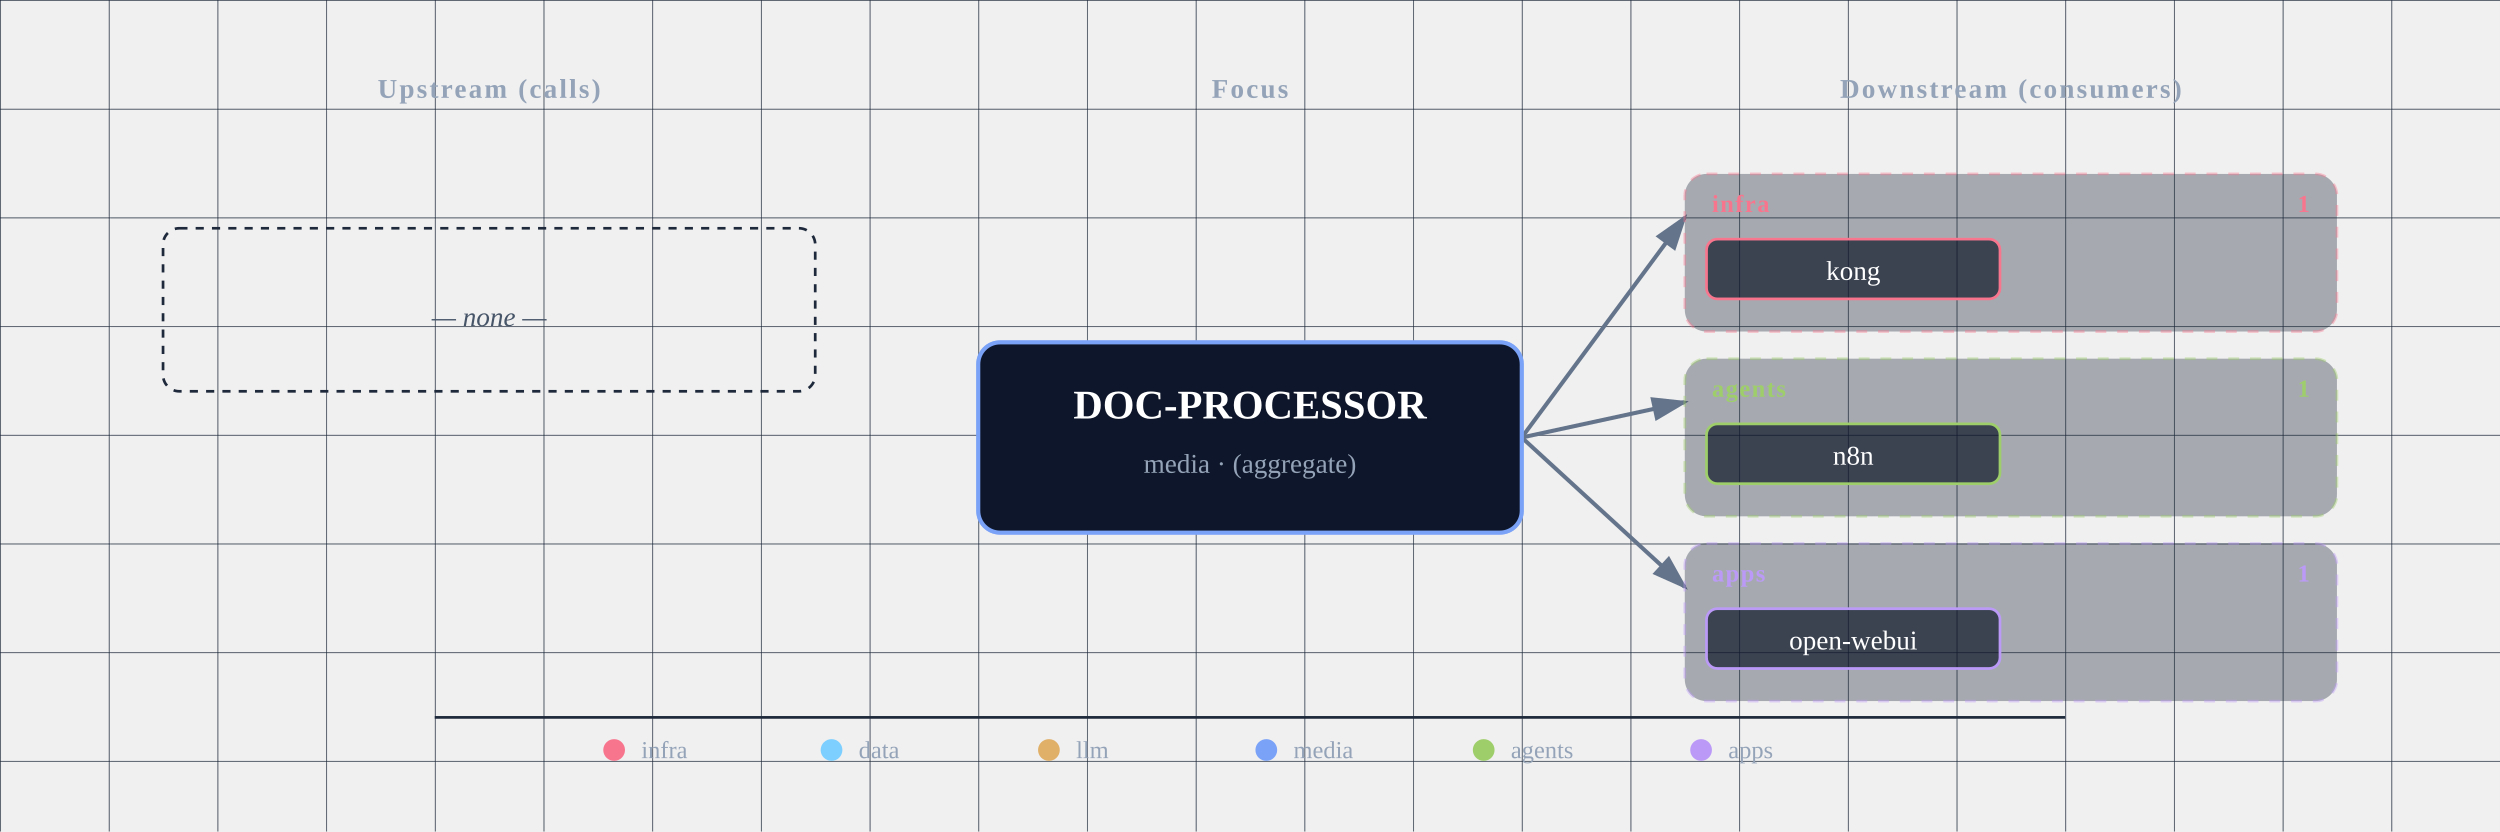
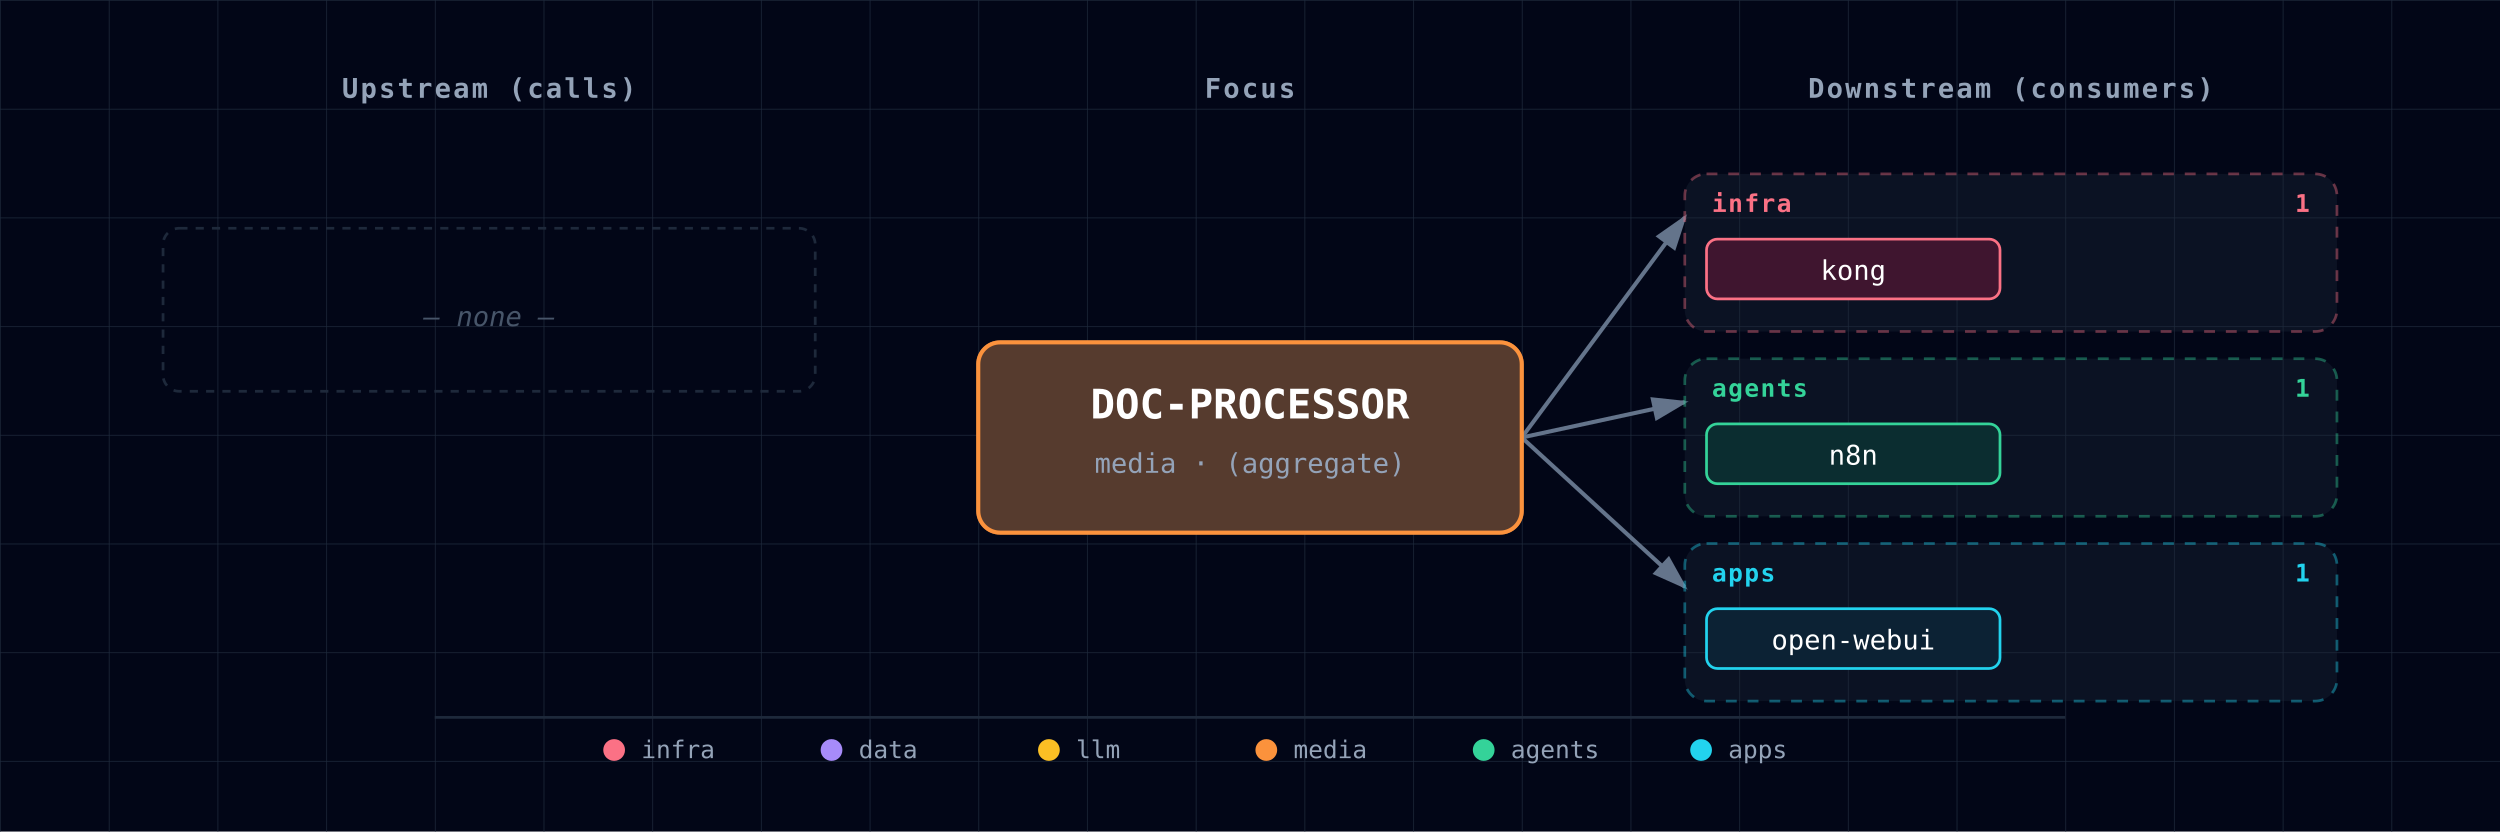
- <svg xmlns="http://www.w3.org/2000/svg" viewBox="0 0 920 306">
+ <svg xmlns="http://www.w3.org/2000/svg" viewBox="0 0 920 306" font-family="'JetBrains Mono', 'Fira Code', Menlo, Consolas, monospace">
  <defs>
    <pattern id="grid" width="40" height="40" patternUnits="userSpaceOnUse">
      <path d="M 40 0 L 0 0 0 40" fill="none" stroke="#1e293b" stroke-width="0.5" />
    </pattern>
    <marker id="arrowhead" markerWidth="9" markerHeight="6" refX="8" refY="3" orient="auto">
      <polygon points="0 0, 9 3, 0 6" fill="#64748b" />
    </marker>
    <filter id="focus-glow" x="-50%" y="-50%" width="200%" height="200%">
      <feGaussianBlur in="SourceAlpha" stdDeviation="6" />
-       <feFlood flood-color="#7aa2f7" flood-opacity="0.6" />
+       <feFlood flood-color="#fb923c" flood-opacity="0.6" />
      <feComposite in2="SourceAlpha" operator="in" />
      <feMerge>
        <feMergeNode />
        <feMergeNode in="SourceGraphic" />
      </feMerge>
    </filter>
  </defs>
+   <rect width="920" height="306" fill="#020617" />
  <rect width="920" height="306" fill="url(#grid)" />
  <text x="180" y="36" fill="#94a3b8" font-size="10" font-weight="600" text-anchor="middle" letter-spacing="0.08em">Upstream (calls)</text>
  <text x="460" y="36" fill="#94a3b8" font-size="10" font-weight="600" text-anchor="middle" letter-spacing="0.08em">Focus</text>
  <text x="740" y="36" fill="#94a3b8" font-size="10" font-weight="600" text-anchor="middle" letter-spacing="0.08em">Downstream (consumers)</text>
  <line x1="560" y1="161" x2="620" y2="80" stroke="#64748b" stroke-width="1.5" marker-end="url(#arrowhead)" />
  <line x1="560" y1="161" x2="620" y2="148" stroke="#64748b" stroke-width="1.5" marker-end="url(#arrowhead)" />
  <line x1="560" y1="161" x2="620" y2="216" stroke="#64748b" stroke-width="1.5" marker-end="url(#arrowhead)" />
  <g>
    <rect x="60" y="84" width="240" height="60" rx="6" fill="none" stroke="#1e293b" stroke-width="1" stroke-dasharray="3,3" />
    <text x="180" y="120" fill="#475569" font-size="10" font-style="italic" text-anchor="middle">— none —</text>
  </g>
  <g>
    <g class="cluster">
-       <rect x="620" y="64" width="240" height="58" rx="8" fill="rgba(30,41,59,0.35)" stroke="#f7768e" stroke-width="1" stroke-dasharray="4,4" stroke-opacity="0.4" />
-       <text x="630" y="78" fill="#f7768e" font-size="9" font-weight="700" text-anchor="start" style="letter-spacing:0.06em;text-transform:uppercase;">infra</text>
-       <text x="850" y="78" fill="#f7768e" font-size="9" font-weight="600" text-anchor="end">1</text>
+       <rect x="620" y="64" width="240" height="58" rx="8" fill="rgba(30,41,59,0.35)" stroke="#fb7185" stroke-width="1" stroke-dasharray="4,4" stroke-opacity="0.4" />
+       <text x="630" y="78" fill="#fb7185" font-size="9" font-weight="700" text-anchor="start" style="letter-spacing:0.06em;text-transform:uppercase;">infra</text>
+       <text x="850" y="78" fill="#fb7185" font-size="9" font-weight="600" text-anchor="end">1</text>
    </g>
    <g>
-       <rect x="628" y="88" width="108" height="22" rx="4" fill="rgba(15,23,42,0.7)" stroke="#f7768e" stroke-width="1" />
+       <rect x="628" y="88" width="108" height="22" rx="4" fill="#0f172a" />
+       <rect x="628" y="88" width="108" height="22" rx="4" fill="rgba(136, 19, 55, 0.4)" stroke="#fb7185" stroke-width="1" />
      <text x="682" y="103" fill="white" font-size="10" text-anchor="middle">kong</text>
    </g>
    <g class="cluster">
-       <rect x="620" y="132" width="240" height="58" rx="8" fill="rgba(30,41,59,0.35)" stroke="#9ece6a" stroke-width="1" stroke-dasharray="4,4" stroke-opacity="0.4" />
-       <text x="630" y="146" fill="#9ece6a" font-size="9" font-weight="700" text-anchor="start" style="letter-spacing:0.06em;text-transform:uppercase;">agents</text>
-       <text x="850" y="146" fill="#9ece6a" font-size="9" font-weight="600" text-anchor="end">1</text>
+       <rect x="620" y="132" width="240" height="58" rx="8" fill="rgba(30,41,59,0.35)" stroke="#34d399" stroke-width="1" stroke-dasharray="4,4" stroke-opacity="0.4" />
+       <text x="630" y="146" fill="#34d399" font-size="9" font-weight="700" text-anchor="start" style="letter-spacing:0.06em;text-transform:uppercase;">agents</text>
+       <text x="850" y="146" fill="#34d399" font-size="9" font-weight="600" text-anchor="end">1</text>
    </g>
    <g>
-       <rect x="628" y="156" width="108" height="22" rx="4" fill="rgba(15,23,42,0.7)" stroke="#9ece6a" stroke-width="1" />
+       <rect x="628" y="156" width="108" height="22" rx="4" fill="#0f172a" />
+       <rect x="628" y="156" width="108" height="22" rx="4" fill="rgba(6, 78, 59, 0.4)" stroke="#34d399" stroke-width="1" />
      <text x="682" y="171" fill="white" font-size="10" text-anchor="middle">n8n</text>
    </g>
    <g class="cluster">
-       <rect x="620" y="200" width="240" height="58" rx="8" fill="rgba(30,41,59,0.35)" stroke="#bb9af7" stroke-width="1" stroke-dasharray="4,4" stroke-opacity="0.4" />
-       <text x="630" y="214" fill="#bb9af7" font-size="9" font-weight="700" text-anchor="start" style="letter-spacing:0.06em;text-transform:uppercase;">apps</text>
-       <text x="850" y="214" fill="#bb9af7" font-size="9" font-weight="600" text-anchor="end">1</text>
+       <rect x="620" y="200" width="240" height="58" rx="8" fill="rgba(30,41,59,0.35)" stroke="#22d3ee" stroke-width="1" stroke-dasharray="4,4" stroke-opacity="0.4" />
+       <text x="630" y="214" fill="#22d3ee" font-size="9" font-weight="700" text-anchor="start" style="letter-spacing:0.06em;text-transform:uppercase;">apps</text>
+       <text x="850" y="214" fill="#22d3ee" font-size="9" font-weight="600" text-anchor="end">1</text>
    </g>
    <g>
-       <rect x="628" y="224" width="108" height="22" rx="4" fill="rgba(15,23,42,0.7)" stroke="#bb9af7" stroke-width="1" />
+       <rect x="628" y="224" width="108" height="22" rx="4" fill="#0f172a" />
+       <rect x="628" y="224" width="108" height="22" rx="4" fill="rgba(8, 51, 68, 0.4)" stroke="#22d3ee" stroke-width="1" />
      <text x="682" y="239" fill="white" font-size="10" text-anchor="middle">open-webui</text>
    </g>
  </g>
  <g class="focus" filter="url(#focus-glow)">
-     <rect x="360" y="126" width="200" height="70" rx="8" fill="#0f172a" stroke="#7aa2f7" stroke-width="1.5" />
+     <rect x="360" y="126" width="200" height="70" rx="8" fill="#0f172a" />
+     <rect x="360" y="126" width="200" height="70" rx="8" fill="rgba(251, 146, 60, 0.3)" stroke="#fb923c" stroke-width="1.5" />
    <text x="460" y="154" fill="white" font-size="15" font-weight="700" text-anchor="middle">DOC-PROCESSOR</text>
    <text x="460" y="174" fill="#94a3b8" font-size="10" text-anchor="middle">media · (aggregate)</text>
  </g>
  <g class="legend">
    <line x1="160" y1="264" x2="760" y2="264" stroke="#1e293b" stroke-width="1" />
-     <circle cx="226" cy="276" r="4" fill="#f7768e" />
+     <circle cx="226" cy="276" r="4" fill="#fb7185" />
    <text x="236" y="279" fill="#94a3b8" font-size="9" font-weight="400" text-anchor="start">infra</text>
-     <circle cx="306" cy="276" r="4" fill="#7dcfff" />
+     <circle cx="306" cy="276" r="4" fill="#a78bfa" />
    <text x="316" y="279" fill="#94a3b8" font-size="9" font-weight="400" text-anchor="start">data</text>
-     <circle cx="386" cy="276" r="4" fill="#e0af68" />
+     <circle cx="386" cy="276" r="4" fill="#fbbf24" />
    <text x="396" y="279" fill="#94a3b8" font-size="9" font-weight="400" text-anchor="start">llm</text>
-     <circle cx="466" cy="276" r="4" fill="#7aa2f7" />
+     <circle cx="466" cy="276" r="4" fill="#fb923c" />
    <text x="476" y="279" fill="#94a3b8" font-size="9" font-weight="400" text-anchor="start">media</text>
-     <circle cx="546" cy="276" r="4" fill="#9ece6a" />
+     <circle cx="546" cy="276" r="4" fill="#34d399" />
    <text x="556" y="279" fill="#94a3b8" font-size="9" font-weight="400" text-anchor="start">agents</text>
-     <circle cx="626" cy="276" r="4" fill="#bb9af7" />
+     <circle cx="626" cy="276" r="4" fill="#22d3ee" />
    <text x="636" y="279" fill="#94a3b8" font-size="9" font-weight="400" text-anchor="start">apps</text>
  </g>
</svg>
